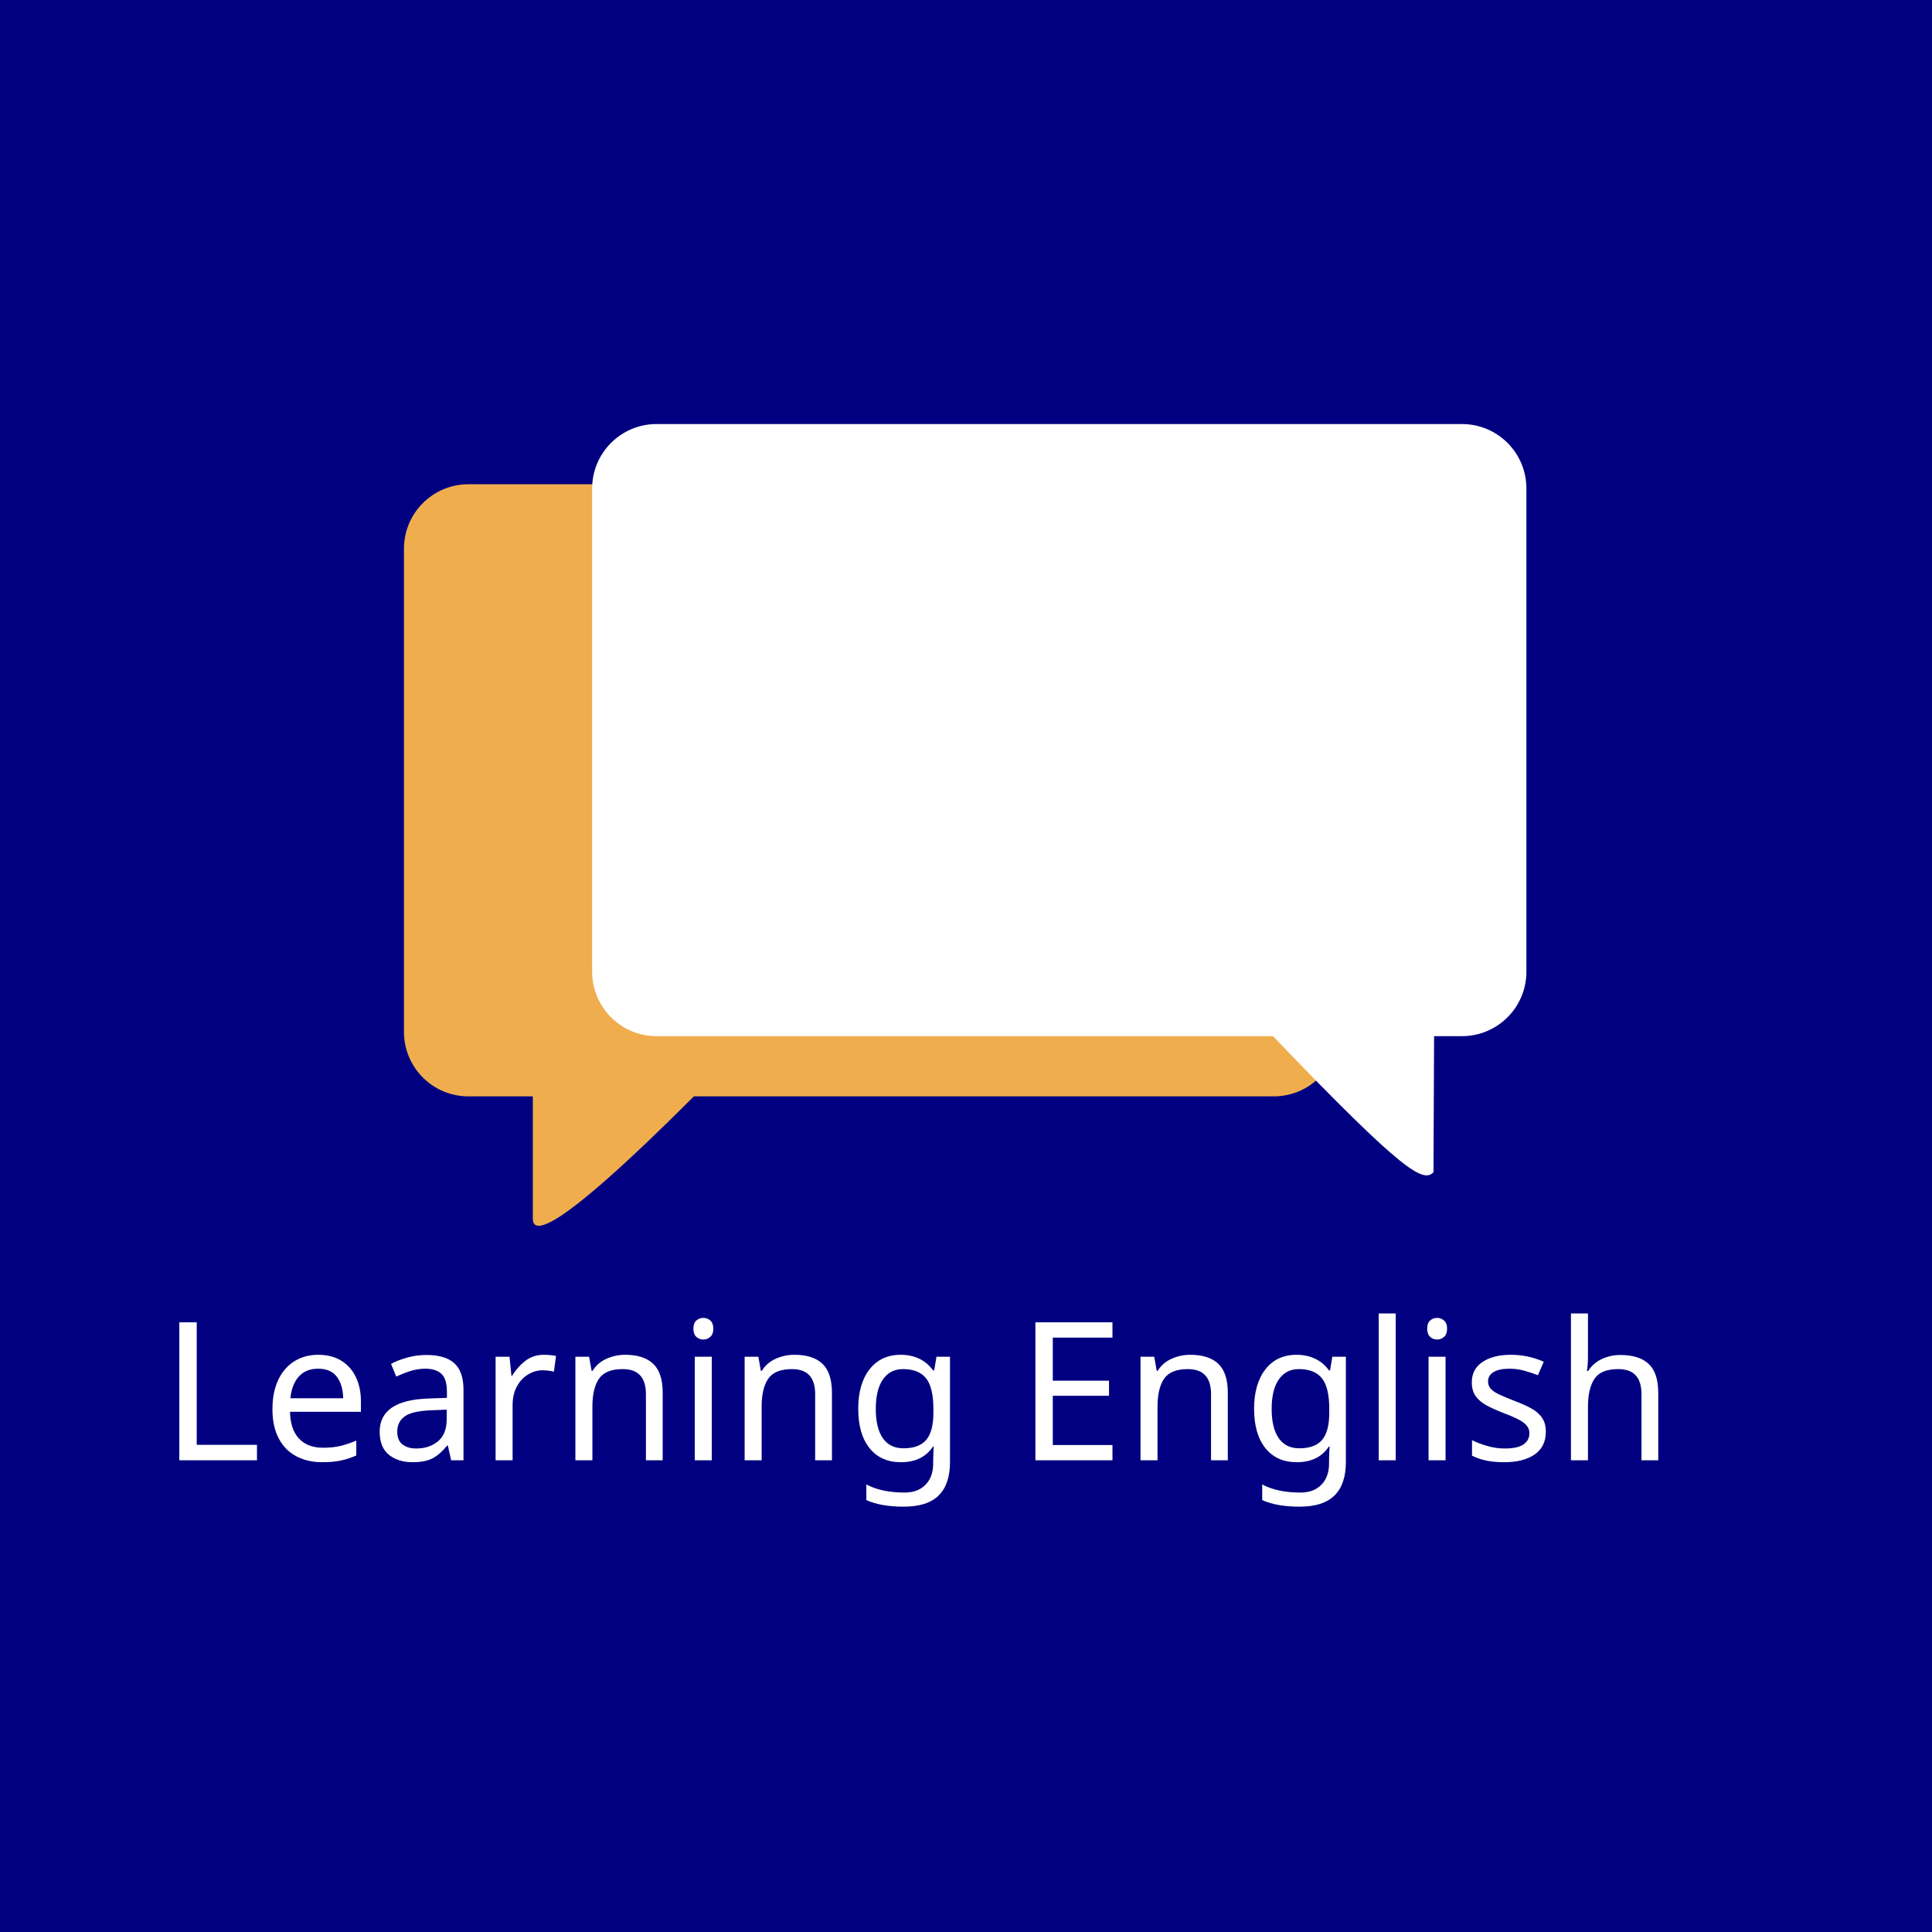
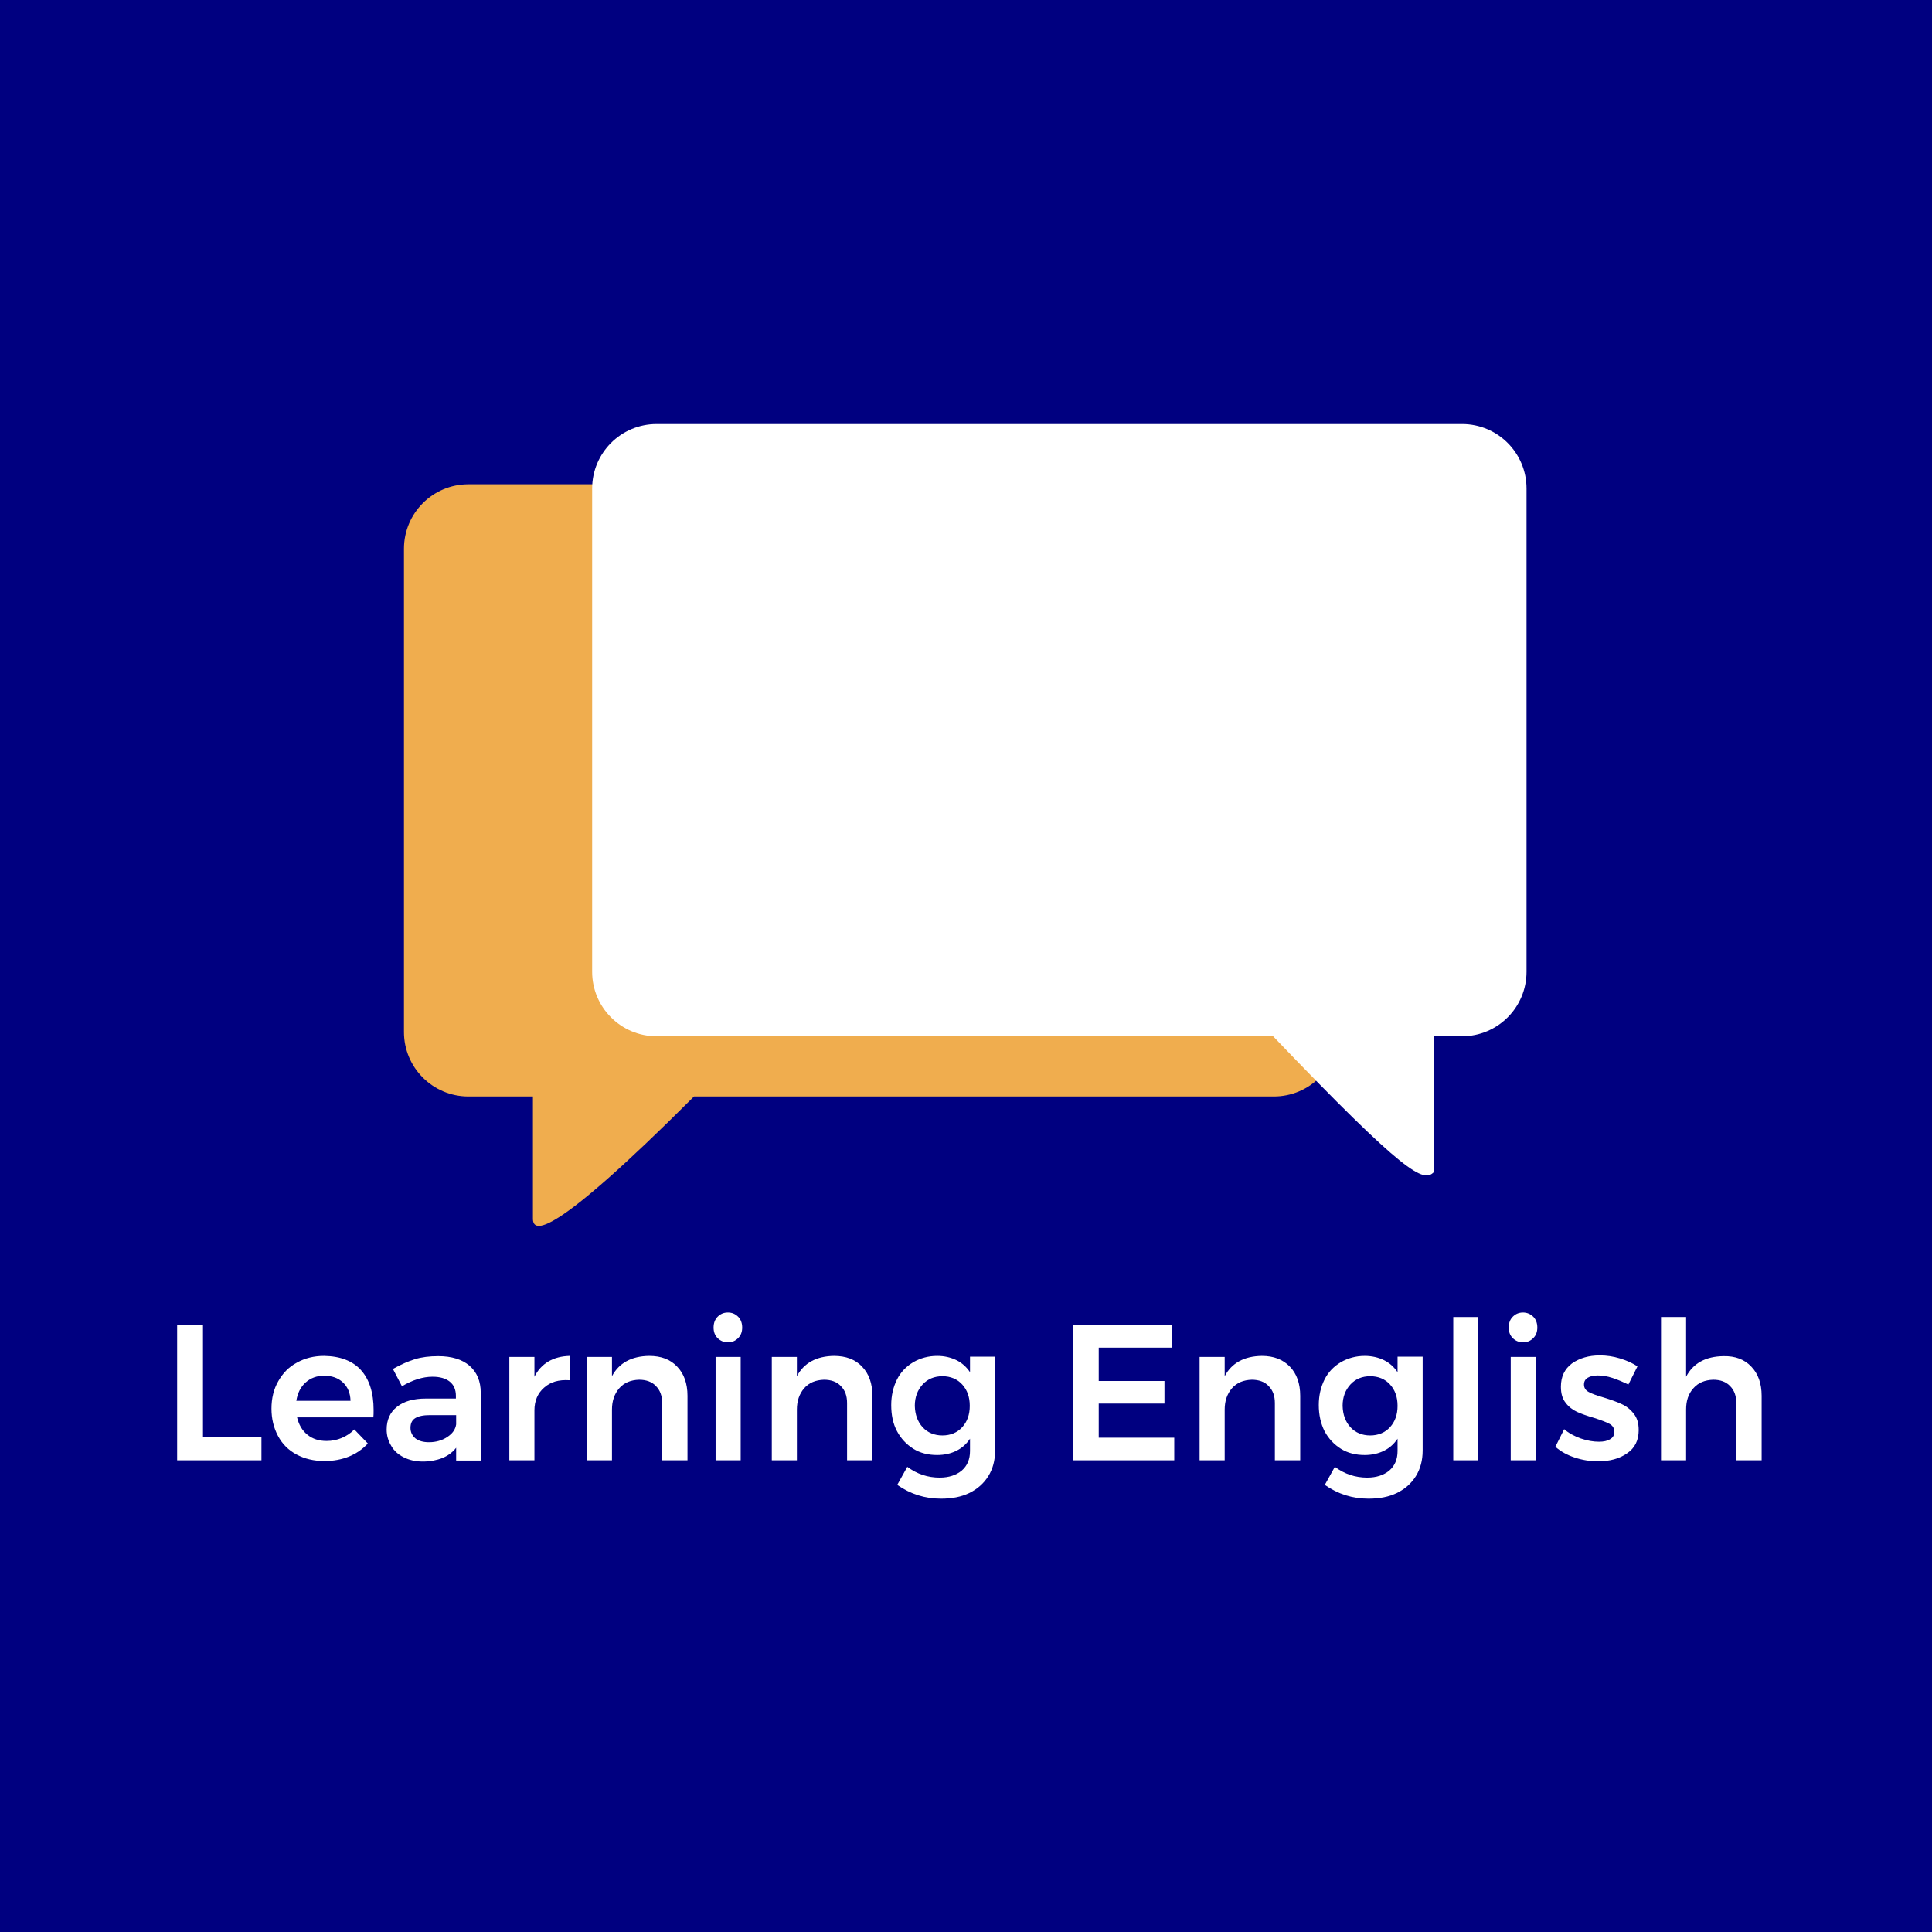
- <svg xmlns="http://www.w3.org/2000/svg" viewBox="8089 2421 770 770">
-   <defs>
-     <style>
-       .cls-1 {
-         clip-path: url(#clip-Learning-English-Project);
-       }
- 
-       .cls-2, .cls-4 {
-         fill: #fff;
-       }
- 
-       .cls-2 {
-         font-size: 77px;
-         font-family: Montserrat-Medium, Montserrat;
-         font-weight: 500;
-       }
- 
-       .cls-3 {
-         fill: #f0ad4e;
-       }
- 
-       .cls-5 {
-         fill: navy;
-       }
-     </style>
-     <clipPath id="clip-Learning-English-Project">
-       <rect x="8089" y="2421" width="770" height="770" />
+ <svg xmlns="http://www.w3.org/2000/svg" xmlns:xlink="http://www.w3.org/1999/xlink" version="1.1" id="Capa_1" x="0px" y="0px" viewBox="0 0 770 770" style="enable-background:new 0 0 770 770;" xml:space="preserve">
+   <style type="text/css">
+ 	.st0{clip-path:url(#SVGID_2_);fill:#000080;}
+ 	.st1{clip-path:url(#SVGID_2_);enable-background:new    ;}
+ 	.st2{fill:#FFFFFF;}
+ 	.st3{clip-path:url(#SVGID_2_);fill:#F0AD4E;}
+ 	.st4{clip-path:url(#SVGID_2_);fill:#FFFFFF;}
+ </style>
+   <g>
+     <defs>
+       <rect id="SVGID_1_" width="770" height="770" />
+     </defs>
+     <clipPath id="SVGID_2_">
+       <use xlink:href="#SVGID_1_" style="overflow:visible;" />
    </clipPath>
-   </defs>
-   <g id="Learning-English-Project" class="cls-1">
-     <rect class="cls-5" x="8089" y="2421" width="770" height="770" />
-     <g id="Group_2779" data-name="Group 2779" transform="translate(8089 2439)">
-       <text id="Learning_English" data-name="Learning English" class="cls-2" transform="translate(64 564)">
-         <tspan x="0" y="0">Learning English</tspan>
-       </text>
-       <g id="Group_2778" data-name="Group 2778" transform="translate(-37.824)">
-         <path id="Path_6956" data-name="Path 6956" class="cls-3" d="M346.673,50.371H25.679A25.68,25.68,0,0,0,0,76.051v192.6a25.679,25.679,0,0,0,25.679,25.679H51.358v48.7c0,5.719,6.915,8.584,64.2-48.7H346.673a25.679,25.679,0,0,0,25.679-25.679V76.051A25.68,25.68,0,0,0,346.673,50.371Z" transform="translate(198.824 124.629)" />
-         <path id="Path_6957" data-name="Path 6957" class="cls-4" d="M346.673,50.371H25.679A25.68,25.68,0,0,0,0,76.051v192.6a25.679,25.679,0,0,0,25.679,25.679H271.358c53,55.419,59.915,58.284,63.96,54.239l.239-54.239h11.116a25.679,25.679,0,0,0,25.679-25.679V76.051A25.68,25.68,0,0,0,346.673,50.371Z" transform="translate(273.823 100.629)" />
-       </g>
+     <rect class="st0" width="770" height="770" />
+     <g class="st1">
+       <path class="st2" d="M70.6,528.1h10.3v44.6h23.3v9.3H70.6V528.1z" />
+       <path class="st2" d="M143.9,546.1c3.3,3.7,5,9,5,15.8c0,1.3,0,2.3-0.1,3h-30.4c0.7,2.9,2,5.2,4.1,6.9c2.1,1.7,4.6,2.5,7.7,2.5    c2.1,0,4.1-0.4,6-1.2c1.9-0.8,3.6-1.9,5-3.4l5.4,5.6c-2.1,2.3-4.6,4-7.5,5.2c-3,1.2-6.2,1.8-9.8,1.8c-4.2,0-7.9-0.9-11.1-2.6    c-3.2-1.7-5.7-4.2-7.4-7.4c-1.7-3.2-2.6-6.8-2.6-10.9c0-4.1,0.9-7.8,2.7-10.9c1.8-3.2,4.2-5.7,7.4-7.4c3.2-1.8,6.8-2.7,10.9-2.7    C135.6,540.5,140.6,542.4,143.9,546.1z M139.7,558.2c-0.1-3-1.1-5.4-3-7.2c-1.9-1.8-4.4-2.7-7.5-2.7c-2.9,0-5.4,0.9-7.4,2.7    c-2,1.8-3.2,4.2-3.7,7.3H139.7z" />
+       <path class="st2" d="M181.8,582v-5c-1.4,1.8-3.3,3.2-5.5,4.1c-2.3,0.9-4.9,1.4-7.8,1.4c-2.9,0-5.4-0.6-7.6-1.7    c-2.2-1.1-3.9-2.6-5-4.6c-1.2-2-1.8-4.1-1.8-6.5c0-3.8,1.4-6.9,4.1-9c2.7-2.2,6.6-3.3,11.5-3.3h12v-1.1c0-2.4-0.8-4.3-2.4-5.6    c-1.6-1.3-3.9-2-6.9-2c-3.9,0-8,1.3-12.2,3.8l-3.6-6.9c3.2-1.8,6.2-3.1,8.8-3.9c2.6-0.8,5.7-1.2,9.3-1.2c5.3,0,9.5,1.3,12.4,3.8    c3,2.6,4.5,6.2,4.5,10.8l0.1,27H181.8z M178.3,572.7c2.1-1.4,3.2-3,3.5-5V564h-10.4c-2.7,0-4.6,0.4-5.9,1.2    c-1.3,0.8-1.9,2.1-1.9,3.9c0,1.7,0.7,3.1,2,4.2c1.3,1,3.1,1.5,5.4,1.5C173.7,574.8,176.2,574.1,178.3,572.7z" />
+       <path class="st2" d="M218.6,542.6c2.4-1.4,5.2-2.1,8.4-2.2v9.7c-4.3-0.3-7.7,0.7-10.2,3c-2.5,2.2-3.8,5.2-3.8,9V582h-10v-41.2h10    v7.9C214.3,546.1,216.2,544,218.6,542.6z" />
+       <path class="st2" d="M269.9,544.7c2.7,2.8,4.1,6.7,4.1,11.6V582h-10.1v-22.8c0-2.9-0.8-5.1-2.5-6.8c-1.6-1.7-3.9-2.5-6.7-2.5    c-3.3,0.1-6,1.2-7.9,3.4c-1.9,2.2-2.9,5-2.9,8.5V582h-10v-41.2h10v7.7c2.8-5.3,7.8-8,14.8-8.1    C263.5,540.4,267.2,541.8,269.9,544.7z" />
+       <path class="st2" d="M294.2,524.8c1.1,1.1,1.6,2.6,1.6,4.3c0,1.7-0.5,3.1-1.6,4.2c-1.1,1.1-2.4,1.7-4.1,1.7c-1.6,0-3-0.6-4.1-1.7    c-1.1-1.1-1.6-2.5-1.6-4.2c0-1.7,0.5-3.2,1.6-4.3c1.1-1.1,2.4-1.7,4.1-1.7C291.8,523.1,293.1,523.7,294.2,524.8z M285.2,540.8h10    V582h-10V540.8z" />
+       <path class="st2" d="M343.6,544.7c2.7,2.8,4.1,6.7,4.1,11.6V582h-10.1v-22.8c0-2.9-0.8-5.1-2.5-6.8c-1.6-1.7-3.9-2.5-6.7-2.5    c-3.3,0.1-6,1.2-7.9,3.4c-1.9,2.2-2.9,5-2.9,8.5V582h-10v-41.2h10v7.7c2.8-5.3,7.8-8,14.8-8.1    C337.1,540.4,340.9,541.8,343.6,544.7z" />
+       <path class="st2" d="M396.6,540.8v37.3c0,3.9-0.9,7.3-2.7,10.2c-1.8,2.9-4.3,5.1-7.5,6.7c-3.3,1.6-7,2.3-11.4,2.3    c-6.3,0-12.1-1.8-17.4-5.5l4-7.2c3.9,2.9,8.2,4.3,12.9,4.3c3.7,0,6.6-1,8.8-2.8c2.2-1.9,3.3-4.5,3.3-7.8v-4.9    c-1.4,2.1-3.2,3.7-5.4,4.8c-2.2,1.1-4.8,1.7-7.7,1.7c-3.6,0-6.8-0.8-9.5-2.5s-4.9-4-6.5-7s-2.3-6.5-2.3-10.4    c0-3.8,0.8-7.2,2.3-10.2c1.5-3,3.7-5.2,6.5-6.9c2.8-1.6,6-2.5,9.5-2.5c2.9,0,5.4,0.6,7.7,1.7c2.2,1.1,4,2.7,5.4,4.8v-6.2H396.6z     M383.5,568.8c2-2.2,3-5,3-8.5c0-3.5-1-6.3-3-8.5c-2-2.2-4.7-3.3-7.9-3.3c-3.2,0-5.9,1.1-7.9,3.3c-2,2.2-3.1,5-3.1,8.5    c0.1,3.5,1.1,6.3,3.1,8.5c2,2.2,4.7,3.3,7.9,3.3C378.8,572.1,381.5,571,383.5,568.8z" />
+       <path class="st2" d="M427.6,528.1h39.5v9h-29.2v13.3h26.2v9h-26.2V573H468v9h-40.4V528.1z" />
+       <path class="st2" d="M514.1,544.7c2.7,2.8,4.1,6.7,4.1,11.6V582h-10.1v-22.8c0-2.9-0.8-5.1-2.5-6.8c-1.6-1.7-3.9-2.5-6.7-2.5    c-3.3,0.1-6,1.2-7.9,3.4s-2.9,5-2.9,8.5V582h-10v-41.2h10v7.7c2.8-5.3,7.8-8,14.8-8.1C507.6,540.4,511.3,541.8,514.1,544.7z" />
+       <path class="st2" d="M567,540.8v37.3c0,3.9-0.9,7.3-2.7,10.2c-1.8,2.9-4.3,5.1-7.5,6.7c-3.3,1.6-7,2.3-11.4,2.3    c-6.3,0-12.1-1.8-17.4-5.5l4-7.2c3.9,2.9,8.2,4.3,12.9,4.3c3.7,0,6.6-1,8.8-2.8c2.2-1.9,3.3-4.5,3.3-7.8v-4.9    c-1.4,2.1-3.2,3.7-5.4,4.8c-2.2,1.1-4.8,1.7-7.7,1.7c-3.6,0-6.8-0.8-9.5-2.5s-4.9-4-6.5-7c-1.5-3-2.3-6.5-2.3-10.4    c0-3.8,0.8-7.2,2.3-10.2c1.5-3,3.7-5.2,6.5-6.9c2.8-1.6,6-2.5,9.5-2.5c2.9,0,5.4,0.6,7.7,1.7c2.2,1.1,4,2.7,5.4,4.8v-6.2H567z     M554,568.8c2-2.2,3-5,3-8.5c0-3.5-1-6.3-3-8.5c-2-2.2-4.7-3.3-7.9-3.3s-5.9,1.1-7.9,3.3c-2,2.2-3.1,5-3.1,8.5    c0.1,3.5,1.1,6.3,3.1,8.5c2,2.2,4.7,3.3,7.9,3.3S552,571,554,568.8z" />
+       <path class="st2" d="M579.2,524.9h10V582h-10V524.9z" />
+       <path class="st2" d="M611.1,524.8c1.1,1.1,1.6,2.6,1.6,4.3c0,1.7-0.5,3.1-1.6,4.2c-1.1,1.1-2.4,1.7-4.1,1.7c-1.6,0-3-0.6-4.1-1.7    c-1.1-1.1-1.6-2.5-1.6-4.2c0-1.7,0.5-3.2,1.6-4.3c1.1-1.1,2.4-1.7,4.1-1.7C608.6,523.1,610,523.7,611.1,524.8z M602.1,540.8h10    V582h-10V540.8z" />
+       <path class="st2" d="M642.7,549.2c-2.1-0.7-4.1-1-5.9-1c-1.7,0-3,0.3-4,0.9c-1,0.6-1.5,1.5-1.5,2.7c0,1.3,0.6,2.3,1.9,3    c1.3,0.7,3.2,1.4,6,2.2c2.9,0.9,5.2,1.7,7.1,2.6c1.8,0.8,3.5,2.1,4.8,3.8c1.4,1.7,2,3.9,2,6.6c0,4-1.5,7.1-4.6,9.2    c-3.1,2.2-7,3.2-11.6,3.2c-3.2,0-6.3-0.5-9.3-1.5c-3-1-5.6-2.4-7.7-4.3l3.5-7c1.8,1.6,4.1,2.8,6.6,3.7c2.6,0.9,5,1.3,7.3,1.3    c1.8,0,3.3-0.3,4.4-1c1.1-0.6,1.7-1.6,1.7-2.9c0-1.4-0.6-2.5-1.9-3.2c-1.3-0.7-3.4-1.5-6.2-2.4c-2.8-0.8-5-1.6-6.8-2.4    c-1.7-0.8-3.3-2-4.5-3.6c-1.3-1.6-1.9-3.7-1.9-6.4c0-4.1,1.5-7.1,4.4-9.3c3-2.1,6.7-3.2,11.1-3.2c2.7,0,5.4,0.4,8,1.2    c2.6,0.8,5,1.8,7,3.2l-3.6,7.2C646.9,550.8,644.8,549.9,642.7,549.2z" />
+       <path class="st2" d="M698,544.7c2.7,2.8,4.1,6.7,4.1,11.6V582H692v-22.8c0-2.9-0.8-5.1-2.5-6.8c-1.6-1.7-3.9-2.5-6.7-2.5    c-3.3,0.1-6,1.2-7.9,3.4c-2,2.2-2.9,5-2.9,8.5V582h-10v-57.1h10v23.8c2.8-5.4,7.8-8.1,14.9-8.2C691.6,540.4,695.3,541.8,698,544.7    z" />
    </g>
+     <path id="Path_6956" class="st3" d="M507.7,193h-321c-14.2,0-25.7,11.5-25.7,25.7v192.6c0,14.2,11.5,25.7,25.7,25.7c0,0,0,0,0,0   h25.7v48.7c0,5.7,6.9,8.6,64.2-48.7h231.1c14.2,0,25.7-11.5,25.7-25.7l0,0V218.7C533.4,204.5,521.9,193,507.7,193z" />
+     <path id="Path_6957" class="st4" d="M582.7,169h-321c-14.2,0-25.7,11.5-25.7,25.7v192.6c0,14.2,11.5,25.7,25.7,25.7c0,0,0,0,0,0   h245.7c53,55.4,59.9,58.3,64,54.2l0.2-54.2h11.1c14.2,0,25.7-11.5,25.7-25.7l0,0V194.7C608.4,180.5,596.9,169,582.7,169z" />
  </g>
</svg>
